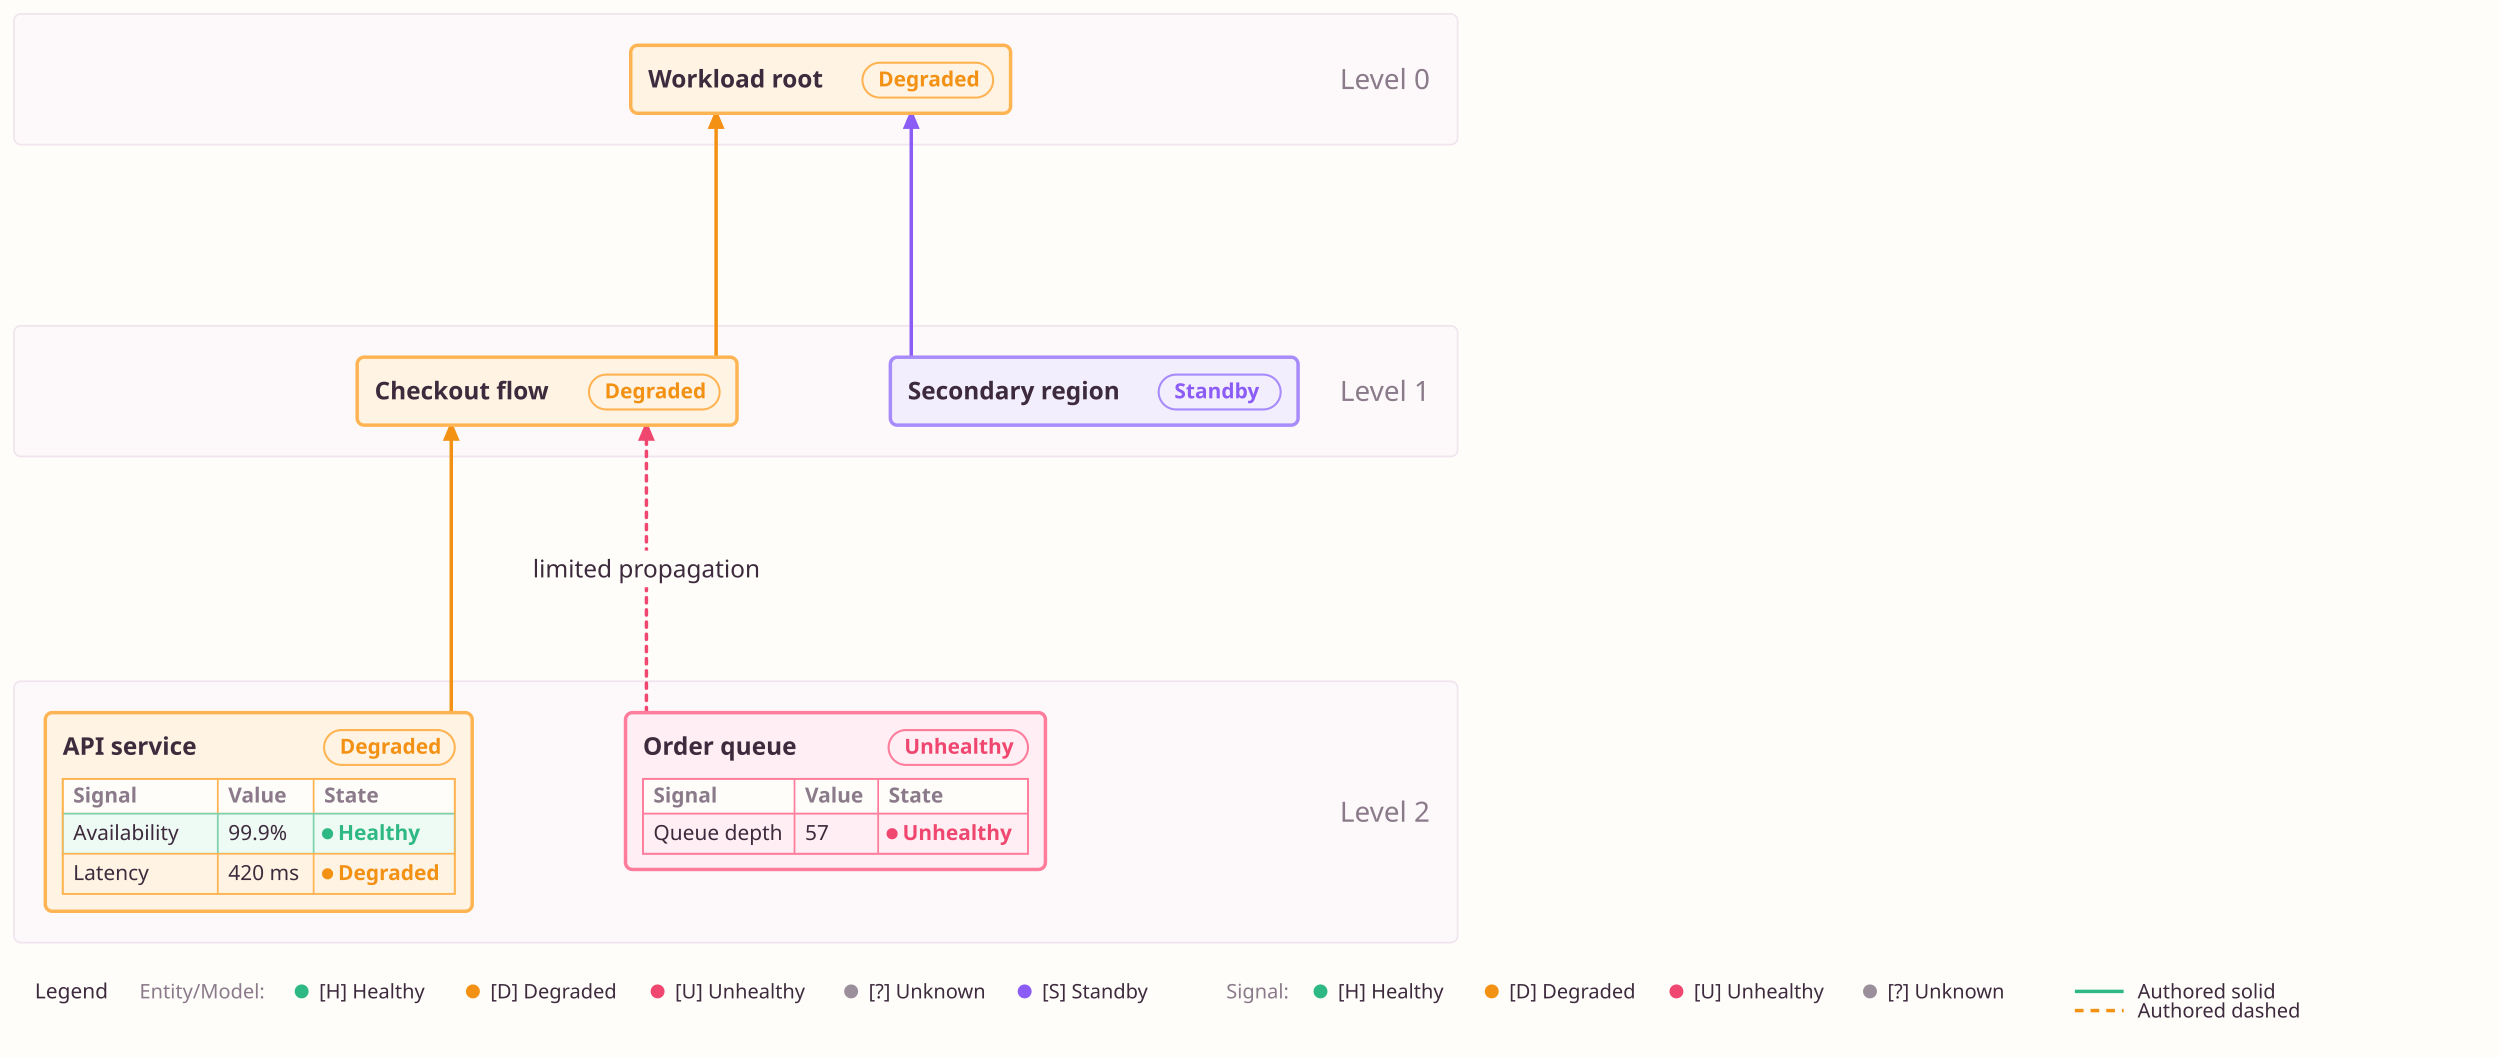
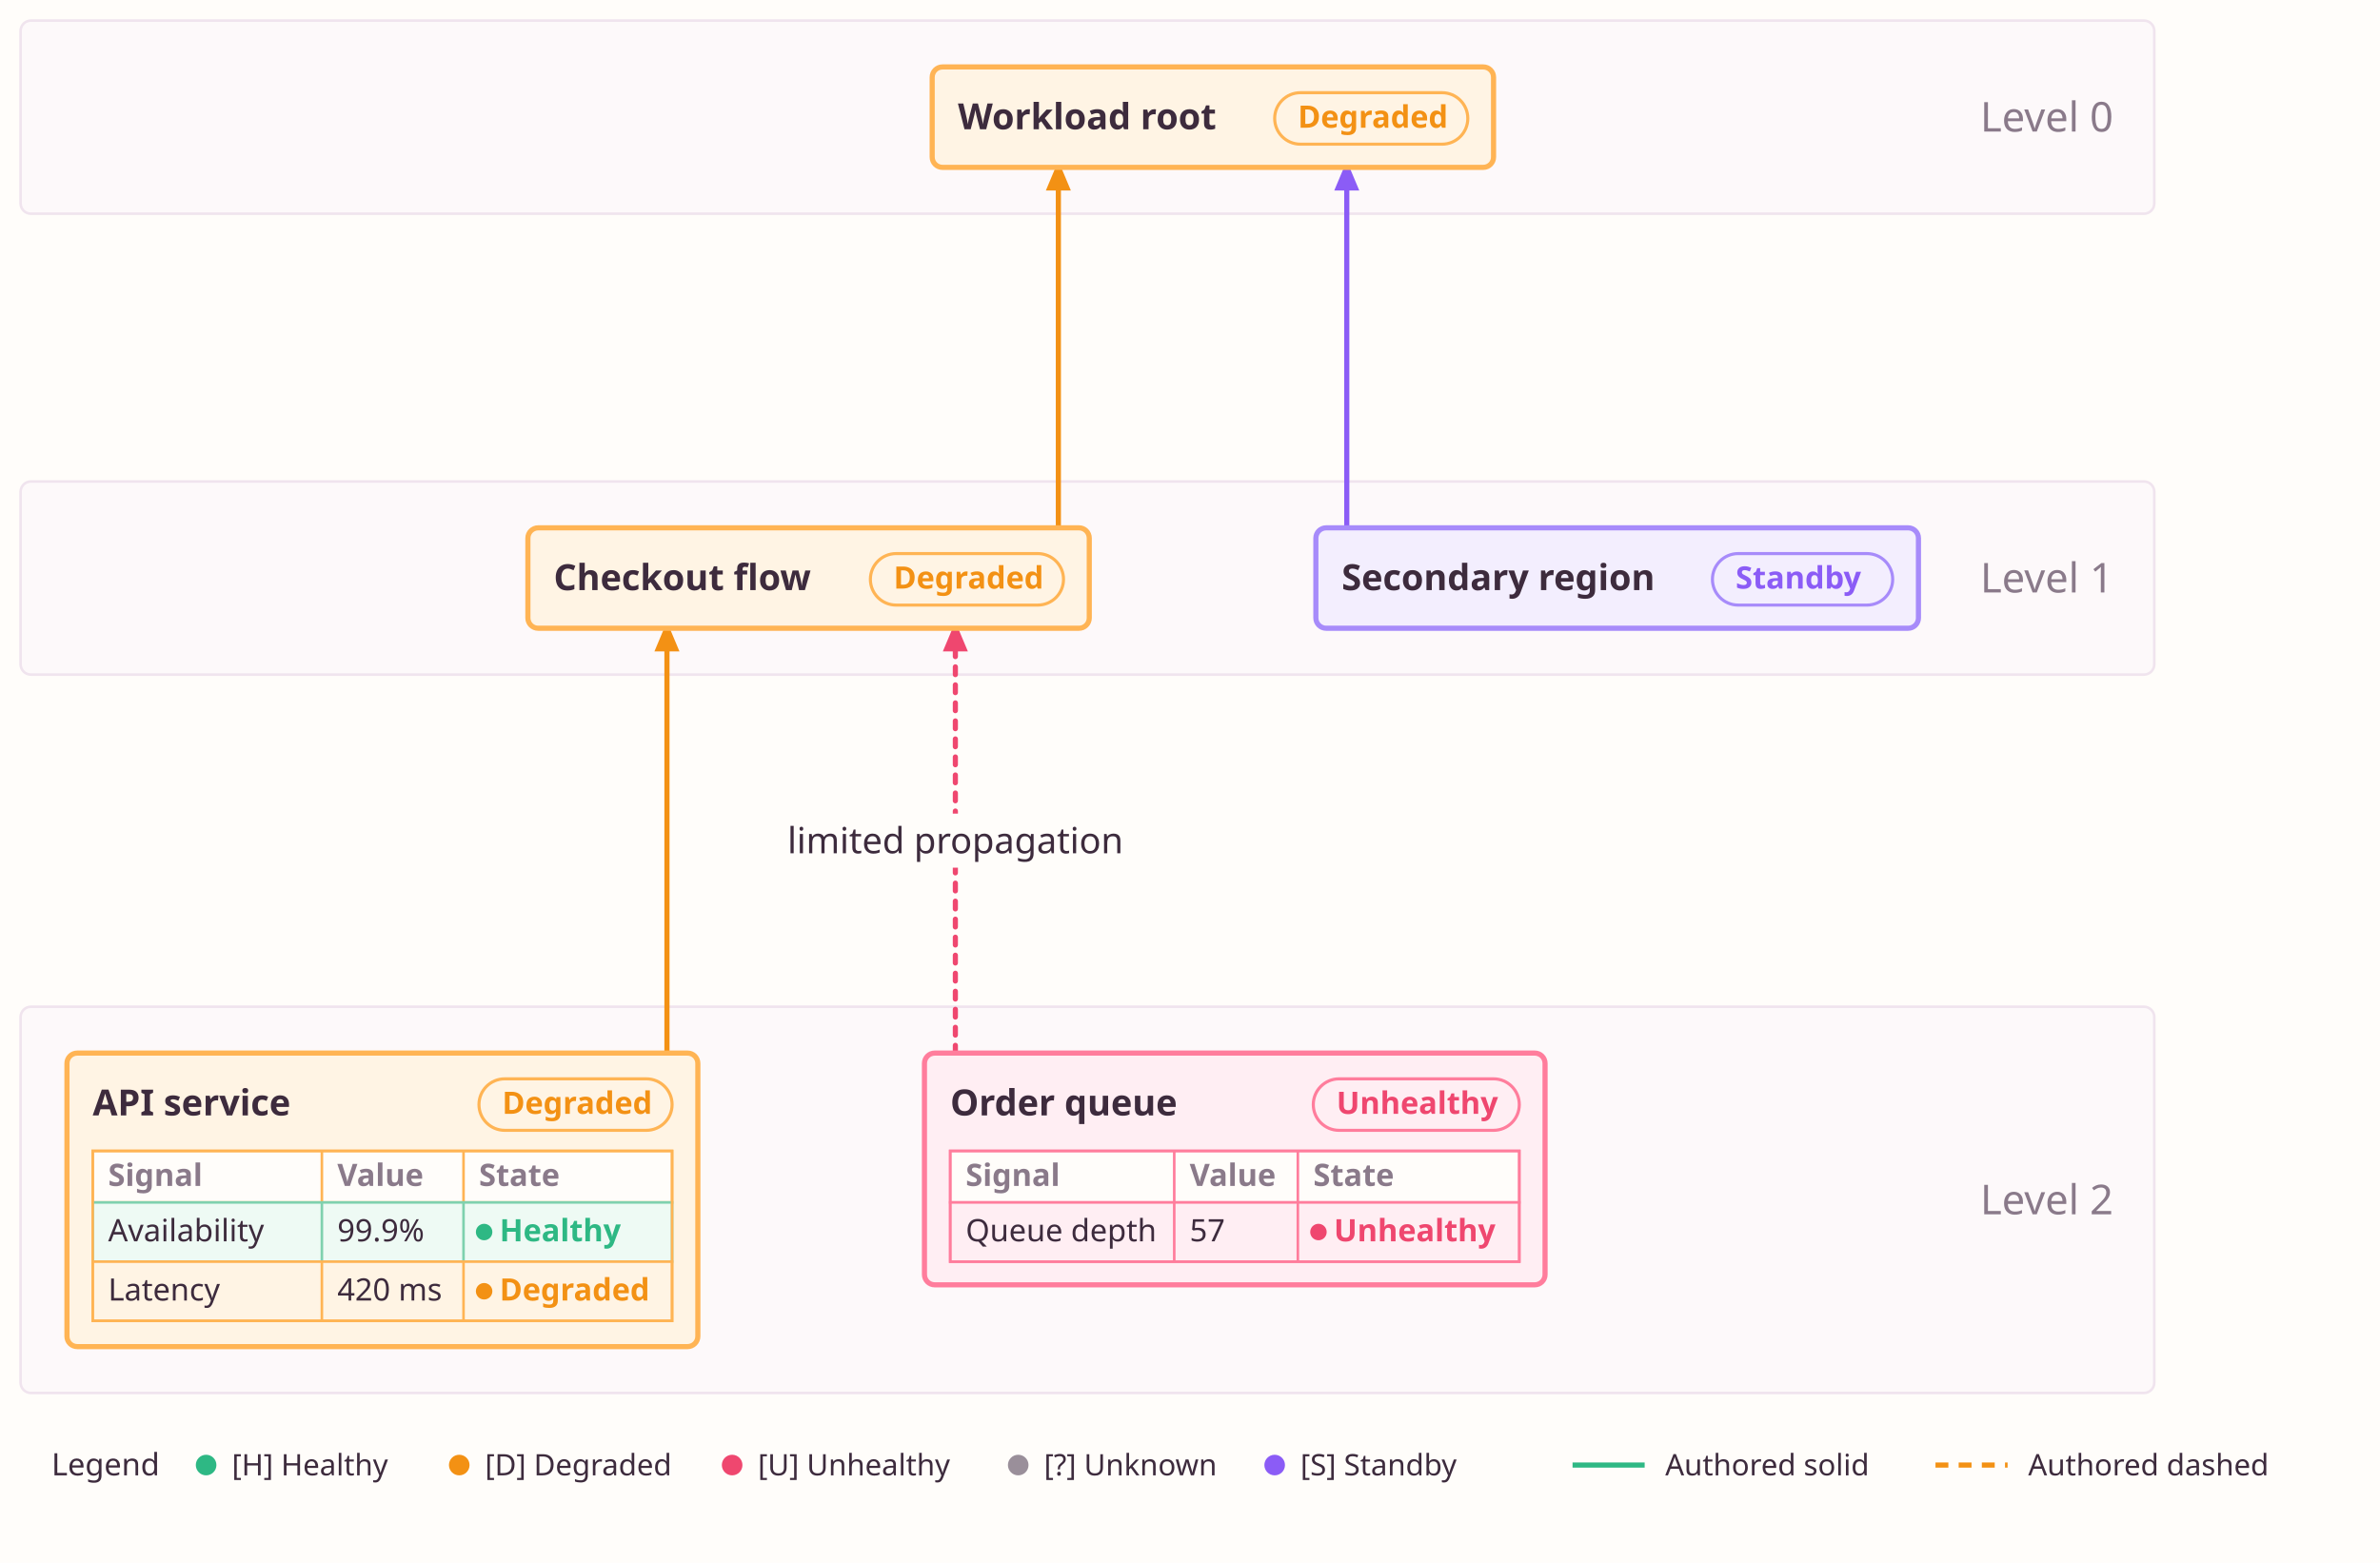
- <svg xmlns="http://www.w3.org/2000/svg" class="pele pele-flowchart ahm-root" style="font-family:Segoe UI, Arial Unicode MS, Arial, sans-serif;color:#3d2b3d;font:16px sans-serif;letter-spacing:normal;word-spacing:normal;text-transform:none;direction:ltr;" fill="#3d2b3d" aria-roledescription="flowchart" role="img" aria-labelledby="ahm-660649e236-title ahm-660649e236-desc" data-ahm-theme="candy" viewBox="0 0 1434.82 607" width="1434.82" height="607">
+ <svg xmlns="http://www.w3.org/2000/svg" class="pele pele-flowchart ahm-root" style="font-family:Segoe UI, Arial Unicode MS, Arial, sans-serif;color:#3d2b3d;font:16px sans-serif;letter-spacing:normal;word-spacing:normal;text-transform:none;direction:ltr;" fill="#3d2b3d" aria-roledescription="flowchart" role="img" aria-labelledby="ahm-660649e236-title ahm-660649e236-desc" data-ahm-theme="candy" viewBox="0 0 924.24 607" width="924.24" height="607">
  <rect class="ahm-bg" x="0" y="0" width="100%" height="100%" fill="#fffdfa" />
  <g transform="translate(18,18)">
    <g class="pele-clusters">
      <g class="pele-cluster" data-id="lane_0">
        <rect x="-10" y="373" width="828.59" height="150" fill="#fdf6fb" fill-opacity="0.5" stroke="#f0e4ee" style="rx:4px;" />
        <text class="pele-cluster-label" fill="#8a7a8a" x="751" y="453.6" text-anchor="start">Level 2</text>
      </g>
      <g class="pele-cluster" data-id="lane_1">
        <rect x="-10" y="169" width="828.59" height="75" fill="#fdf6fb" fill-opacity="0.5" stroke="#f0e4ee" style="rx:4px;" />
        <text class="pele-cluster-label" fill="#8a7a8a" x="751" y="212.1" text-anchor="start">Level 1</text>
      </g>
      <g class="pele-cluster" data-id="lane_2">
        <rect x="-10" y="-10" width="828.59" height="75" fill="#fdf6fb" fill-opacity="0.5" stroke="#f0e4ee" style="rx:4px;" />
        <text class="pele-cluster-label" fill="#8a7a8a" x="751" y="33.1" text-anchor="start">Level 0</text>
      </g>
    </g>
    <g class="pele-edges" fill="none" stroke="#8a7a8a" stroke-linecap="round">
      <g class="pele-edge" data-id="L_api_flow_0" style="stroke:#f39114;stroke-width:2px;">
        <path d="M241.0 391.0 L241.0 233.0" />
        <path class="pele-marker" d="M241,226L244.36,234L237.64,234Z" fill="#f39114" stroke="#f39114" />
      </g>
      <g class="pele-edge" data-id="L_queue_flow_0" style="stroke:#ef476f;stroke-width:2px;">
        <path d="M353.0 391.0 L353.0 233.0" stroke-dasharray="3 4" />
        <path class="pele-marker" d="M353,226L356.36,234L349.64,234Z" fill="#ef476f" stroke="#ef476f" />
      </g>
      <g class="pele-edge" data-id="L_standby_root_0" style="stroke:#8b5cf6;stroke-width:2px;">
        <path d="M505.0 187.0 L505.0 54.0" />
        <path class="pele-marker" d="M505,47L508.36,55L501.64,55Z" fill="#8b5cf6" stroke="#8b5cf6" />
      </g>
      <g class="pele-edge" data-id="L_flow_root_0" style="stroke:#f39114;stroke-width:2px;">
        <path d="M393.0 187.0 L393.0 54.0" />
        <path class="pele-marker" d="M393,47L396.36,55L389.64,55Z" fill="#f39114" stroke="#f39114" />
      </g>
    </g>
    <g class="pele-edge-labels" font-size="14">
      <g class="pele-edge-label" data-id="L_queue_flow_0">
        <rect x="276.24" y="298" width="153.52" height="21" rx="3" fill="#fffdfa" />
        <text x="353" y="313.4" text-anchor="middle">limited propagation</text>
      </g>
    </g>
    <g class="pele-nodes">
      <g class="pele-node pele-shape-rect ahm_degraded ahm_card state-degraded" data-id="api" transform="translate(130.5,448)">
        <rect x="-122.5" y="-57" width="245" height="114" fill="#fffdfa" stroke="#f0e4ee" style="rx:4px;fill:#fff4e4;stroke:#ffb454;stroke-width:2px;" />
        <g class="ahm-node-content">
          <defs class="ahm-node-clips">
            <clipPath id="ahm-clip-ahm-660649e236_api-r0-name">
              <rect x="-108.5" y="3" width="81" height="19" />
            </clipPath>
            <clipPath id="ahm-clip-ahm-660649e236_api-r0-value">
              <rect x="-19.5" y="3" width="47" height="19" />
            </clipPath>
            <clipPath id="ahm-clip-ahm-660649e236_api-r0-state">
              <rect x="35.5" y="3" width="73" height="19" />
            </clipPath>
            <clipPath id="ahm-clip-ahm-660649e236_api-r1-name">
              <rect x="-108.5" y="26" width="81" height="19" />
            </clipPath>
            <clipPath id="ahm-clip-ahm-660649e236_api-r1-value">
              <rect x="-19.5" y="26" width="47" height="19" />
            </clipPath>
            <clipPath id="ahm-clip-ahm-660649e236_api-r1-state">
              <rect x="35.5" y="26" width="73" height="19" />
            </clipPath>
          </defs>
          <g class="ahm-entity-header entity-state-degraded">
            <text class="ahm-entity-title" x="-112.5" y="-32.8" font-size="14" fill="#3d2b3d" text-anchor="start" font-weight="700">
              <tspan x="-112.5" y="-32.8">API service</tspan>
            </text>
            <rect class="ahm-entity-status-badge entity-state-degraded" x="37.5" y="-47" width="75" height="20" rx="10" ry="10" fill="#fff4e4" stroke="#ffb454" stroke-width="1.2" />
            <text class="ahm-entity-status-text entity-state-degraded" x="46.5" y="-33.4" font-size="12" font-weight="600" fill="#f39114" text-anchor="start">Degraded</text>
          </g>
          <g class="ahm-signal-table">
            <g class="ahm-signal-table-header">
              <rect x="-112.5" y="-19" width="225" height="20" fill="#fffdfa" stroke="#ffb454" stroke-width="1" />
              <line class="ahm-signal-col-sep" x1="-23.5" y1="-19" x2="-23.5" y2="1" stroke="#ffb454" stroke-width="1" />
              <line class="ahm-signal-col-sep" x1="31.5" y1="-19" x2="31.5" y2="1" stroke="#ffb454" stroke-width="1" />
              <text x="-106.5" y="-5.4" font-size="12" font-weight="600" fill="#8a7a8a" text-anchor="start">Signal</text>
              <text x="-17.5" y="-5.4" font-size="12" font-weight="600" fill="#8a7a8a" text-anchor="start">Value</text>
              <text x="37.5" y="-5.4" font-size="12" font-weight="600" fill="#8a7a8a" text-anchor="start">State</text>
            </g>
            <g class="ahm-signal-row row-state-healthy" data-signal-id="sigA" data-row-index="0" data-state="healthy">
              <rect x="-112.5" y="1" width="225" height="23" fill="#eefaf4" stroke="#7fd1ae" stroke-width="1" />
              <line class="ahm-signal-col-sep" x1="-23.5" y1="1" x2="-23.5" y2="24" stroke="#7fd1ae" stroke-width="1" />
              <line class="ahm-signal-col-sep" x1="31.5" y1="1" x2="31.5" y2="24" stroke="#7fd1ae" stroke-width="1" />
              <text class="ahm-signal-name" x="-106.5" y="16.1" font-size="12" fill="#3d2b3d" text-anchor="start" font-weight="500" clip-path="url(#ahm-clip-ahm-660649e236_api-r0-name)">
                <tspan x="-106.5" y="16.1">Availability</tspan>
              </text>
              <text class="ahm-signal-value" x="-17.5" y="16.1" font-size="12" fill="#3d2b3d" text-anchor="start" font-weight="500" clip-path="url(#ahm-clip-ahm-660649e236_api-r0-value)">
                <tspan x="-17.5" y="16.1">99.9%</tspan>
              </text>
              <circle class="ahm-signal-state-dot" cx="39.5" cy="12.5" r="3.2" fill="#2eb884" />
              <text class="ahm-signal-state state-healthy" x="45.5" y="16.1" font-size="12" font-weight="600" fill="#2eb884" text-anchor="start" clip-path="url(#ahm-clip-ahm-660649e236_api-r0-state)">Healthy</text>
            </g>
            <g class="ahm-signal-row row-state-degraded" data-signal-id="sigA" data-row-index="1" data-state="degraded">
              <rect x="-112.5" y="24" width="225" height="23" fill="#fff4e4" stroke="#ffb454" stroke-width="1" />
              <line class="ahm-signal-col-sep" x1="-23.5" y1="24" x2="-23.5" y2="47" stroke="#ffb454" stroke-width="1" />
              <line class="ahm-signal-col-sep" x1="31.5" y1="24" x2="31.5" y2="47" stroke="#ffb454" stroke-width="1" />
              <text class="ahm-signal-name" x="-106.5" y="39.1" font-size="12" fill="#3d2b3d" text-anchor="start" font-weight="500" clip-path="url(#ahm-clip-ahm-660649e236_api-r1-name)">
                <tspan x="-106.5" y="39.1">Latency</tspan>
              </text>
              <text class="ahm-signal-value" x="-17.5" y="39.1" font-size="12" fill="#3d2b3d" text-anchor="start" font-weight="500" clip-path="url(#ahm-clip-ahm-660649e236_api-r1-value)">
                <tspan x="-17.5" y="39.1">420 ms</tspan>
              </text>
              <circle class="ahm-signal-state-dot" cx="39.5" cy="35.5" r="3.2" fill="#f39114" />
              <text class="ahm-signal-state state-degraded" x="45.5" y="39.1" font-size="12" font-weight="600" fill="#f39114" text-anchor="start" clip-path="url(#ahm-clip-ahm-660649e236_api-r1-state)">Degraded</text>
            </g>
          </g>
          <rect class="ahm-signal-table-outline" x="-112.5" y="-19" width="225" height="66" fill="none" stroke="#ffb454" stroke-width="1" />
        </g>
      </g>
      <g class="pele-node pele-shape-rect ahm_unhealthy ahm_card state-unhealthy" data-id="queue" transform="translate(461.5,436)">
        <rect x="-120.5" y="-45" width="241" height="90" fill="#fffdfa" stroke="#f0e4ee" style="rx:4px;fill:#ffeef3;stroke:#ff7d9c;stroke-width:2px;" />
        <g class="ahm-node-content">
          <defs class="ahm-node-clips">
            <clipPath id="ahm-clip-ahm-660649e236_queue-r0-name">
              <rect x="-106.5" y="15" width="79" height="19" />
            </clipPath>
            <clipPath id="ahm-clip-ahm-660649e236_queue-r0-value">
              <rect x="-19.5" y="15" width="40" height="19" />
            </clipPath>
            <clipPath id="ahm-clip-ahm-660649e236_queue-r0-state">
              <rect x="28.5" y="15" width="78" height="19" />
            </clipPath>
          </defs>
          <g class="ahm-entity-header entity-state-unhealthy">
            <text class="ahm-entity-title" x="-110.5" y="-20.8" font-size="14" fill="#3d2b3d" text-anchor="start" font-weight="700">
              <tspan x="-110.5" y="-20.8">Order queue</tspan>
            </text>
            <rect class="ahm-entity-status-badge entity-state-unhealthy" x="30.5" y="-35" width="80" height="20" rx="10" ry="10" fill="#ffeef3" stroke="#ff7d9c" stroke-width="1.2" />
            <text class="ahm-entity-status-text entity-state-unhealthy" x="39.5" y="-21.4" font-size="12" font-weight="600" fill="#ef476f" text-anchor="start">Unhealthy</text>
          </g>
          <g class="ahm-signal-table">
            <g class="ahm-signal-table-header">
              <rect x="-110.5" y="-7" width="221" height="20" fill="#fffdfa" stroke="#ff7d9c" stroke-width="1" />
              <line class="ahm-signal-col-sep" x1="-23.5" y1="-7" x2="-23.5" y2="13" stroke="#ff7d9c" stroke-width="1" />
              <line class="ahm-signal-col-sep" x1="24.5" y1="-7" x2="24.5" y2="13" stroke="#ff7d9c" stroke-width="1" />
              <text x="-104.5" y="6.6" font-size="12" font-weight="600" fill="#8a7a8a" text-anchor="start">Signal</text>
              <text x="-17.5" y="6.6" font-size="12" font-weight="600" fill="#8a7a8a" text-anchor="start">Value</text>
              <text x="30.5" y="6.6" font-size="12" font-weight="600" fill="#8a7a8a" text-anchor="start">State</text>
            </g>
            <g class="ahm-signal-row row-state-unhealthy" data-signal-id="sigB" data-row-index="0" data-state="unhealthy">
              <rect x="-110.5" y="13" width="221" height="23" fill="#ffeef3" stroke="#ff7d9c" stroke-width="1" />
              <line class="ahm-signal-col-sep" x1="-23.5" y1="13" x2="-23.5" y2="36" stroke="#ff7d9c" stroke-width="1" />
              <line class="ahm-signal-col-sep" x1="24.5" y1="13" x2="24.5" y2="36" stroke="#ff7d9c" stroke-width="1" />
              <text class="ahm-signal-name" x="-104.5" y="28.1" font-size="12" fill="#3d2b3d" text-anchor="start" font-weight="500" clip-path="url(#ahm-clip-ahm-660649e236_queue-r0-name)">
                <tspan x="-104.5" y="28.1">Queue depth</tspan>
              </text>
              <text class="ahm-signal-value" x="-17.5" y="28.1" font-size="12" fill="#3d2b3d" text-anchor="start" font-weight="500" clip-path="url(#ahm-clip-ahm-660649e236_queue-r0-value)">
                <tspan x="-17.5" y="28.1">57</tspan>
              </text>
              <circle class="ahm-signal-state-dot" cx="32.5" cy="24.5" r="3.2" fill="#ef476f" />
              <text class="ahm-signal-state state-unhealthy" x="38.5" y="28.1" font-size="12" font-weight="600" fill="#ef476f" text-anchor="start" clip-path="url(#ahm-clip-ahm-660649e236_queue-r0-state)">Unhealthy</text>
            </g>
          </g>
          <rect class="ahm-signal-table-outline" x="-110.5" y="-7" width="221" height="43" fill="none" stroke="#ff7d9c" stroke-width="1" />
        </g>
      </g>
      <g class="pele-node pele-shape-rect ahm_degraded ahm_card state-degraded" data-id="flow" transform="translate(296,206.5)">
        <rect x="-109" y="-19.5" width="218" height="39" fill="#fffdfa" stroke="#f0e4ee" style="rx:4px;fill:#fff4e4;stroke:#ffb454;stroke-width:2px;" />
        <g class="ahm-node-content">
          <defs class="ahm-node-clips" />
          <g class="ahm-entity-header entity-state-degraded">
            <text class="ahm-entity-title" x="-99" y="4.7" font-size="14" fill="#3d2b3d" text-anchor="start" font-weight="700">
              <tspan x="-99" y="4.7">Checkout flow</tspan>
            </text>
            <rect class="ahm-entity-status-badge entity-state-degraded" x="24" y="-9.5" width="75" height="20" rx="10" ry="10" fill="#fff4e4" stroke="#ffb454" stroke-width="1.2" />
            <text class="ahm-entity-status-text entity-state-degraded" x="33" y="4.1" font-size="12" font-weight="600" fill="#f39114" text-anchor="start">Degraded</text>
          </g>
        </g>
      </g>
      <g class="pele-node pele-shape-rect ahm_standby ahm_card state-standby" data-id="standby" transform="translate(610,206.5)">
        <rect x="-117" y="-19.5" width="234" height="39" fill="#fffdfa" stroke="#f0e4ee" style="rx:4px;fill:#f3eefe;stroke:#a78bfa;stroke-width:2px;" />
        <g class="ahm-node-content">
          <defs class="ahm-node-clips" />
          <g class="ahm-entity-header entity-state-standby">
            <text class="ahm-entity-title" x="-107" y="4.7" font-size="14" fill="#3d2b3d" text-anchor="start" font-weight="700">
              <tspan x="-107" y="4.7">Secondary region</tspan>
            </text>
            <rect class="ahm-entity-status-badge entity-state-standby" x="37" y="-9.5" width="70" height="20" rx="10" ry="10" fill="#f3eefe" stroke="#a78bfa" stroke-width="1.2" />
            <text class="ahm-entity-status-text entity-state-standby" x="46" y="4.1" font-size="12" font-weight="600" fill="#8b5cf6" text-anchor="start">Standby</text>
          </g>
        </g>
      </g>
      <g class="pele-node pele-shape-rect ahm_degraded ahm_card state-degraded" data-id="root" transform="translate(453,27.5)">
        <rect x="-109" y="-19.5" width="218" height="39" fill="#fffdfa" stroke="#f0e4ee" style="rx:4px;fill:#fff4e4;stroke:#ffb454;stroke-width:2px;" />
        <g class="ahm-node-content">
          <defs class="ahm-node-clips" />
          <g class="ahm-entity-header entity-state-degraded">
            <text class="ahm-entity-title" x="-99" y="4.7" font-size="14" fill="#3d2b3d" text-anchor="start" font-weight="700">
              <tspan x="-99" y="4.7">Workload root</tspan>
            </text>
            <rect class="ahm-entity-status-badge entity-state-degraded" x="24" y="-9.5" width="75" height="20" rx="10" ry="10" fill="#fff4e4" stroke="#ffb454" stroke-width="1.2" />
            <text class="ahm-entity-status-text entity-state-degraded" x="33" y="4.1" font-size="12" font-weight="600" fill="#f39114" text-anchor="start">Degraded</text>
          </g>
        </g>
      </g>
    </g>
  </g>
  <g class="ahm-legend" transform="translate(0,0)">
    <text x="20" y="573" font-size="12" fill="#3d2b3d">Legend</text>
-     <text x="80.04" y="573" font-size="11.5" fill="#8a7a8a">Entity/Model:</text>
-     <g transform="translate(173.13,569)">
+     <g transform="translate(80.04,569)">
      <circle cx="0" cy="0" r="4" fill="#2eb884" />
      <text x="10" y="4" font-size="11.5" fill="#3d2b3d">[H] Healthy</text>
    </g>
-     <g transform="translate(271.42,569)">
+     <g transform="translate(178.34,569)">
      <circle cx="0" cy="0" r="4" fill="#f39114" />
      <text x="10" y="4" font-size="11.5" fill="#3d2b3d">[D] Degraded</text>
    </g>
-     <g transform="translate(377.41,569)">
+     <g transform="translate(284.32,569)">
      <circle cx="0" cy="0" r="4" fill="#ef476f" />
      <text x="10" y="4" font-size="11.5" fill="#3d2b3d">[U] Unhealthy</text>
    </g>
-     <g transform="translate(488.5,569)">
+     <g transform="translate(395.41,569)">
      <circle cx="0" cy="0" r="4" fill="#9a8f9a" />
      <text x="10" y="4" font-size="11.5" fill="#3d2b3d">[?] Unknown</text>
    </g>
-     <g transform="translate(588.08,569)">
+     <g transform="translate(495,569)">
      <circle cx="0" cy="0" r="4" fill="#8b5cf6" />
      <text x="10" y="4" font-size="11.5" fill="#3d2b3d">[S] Standby</text>
    </g>
-     <text x="703.76" y="573" font-size="11.5" fill="#8a7a8a">Signal:</text>
-     <g transform="translate(757.87,569)">
-       <circle cx="0" cy="0" r="4" fill="#2eb884" />
-       <text x="10" y="4" font-size="11.5" fill="#3d2b3d">[H] Healthy</text>
-     </g>
-     <g transform="translate(856.16,569)">
-       <circle cx="0" cy="0" r="4" fill="#f39114" />
-       <text x="10" y="4" font-size="11.5" fill="#3d2b3d">[D] Degraded</text>
-     </g>
-     <g transform="translate(962.15,569)">
-       <circle cx="0" cy="0" r="4" fill="#ef476f" />
-       <text x="10" y="4" font-size="11.5" fill="#3d2b3d">[U] Unhealthy</text>
-     </g>
-     <g transform="translate(1073.24,569)">
-       <circle cx="0" cy="0" r="4" fill="#9a8f9a" />
-       <text x="10" y="4" font-size="11.5" fill="#3d2b3d">[?] Unknown</text>
-     </g>
-     <g transform="translate(1190.82,569)">
+     <g transform="translate(610.68,569)">
      <line x1="0" y1="0" x2="28" y2="0" stroke="#2eb884" stroke-width="2" />
      <text x="36" y="4" font-size="11.5" fill="#3d2b3d">Authored solid</text>
    </g>
-     <g transform="translate(1190.82,580)">
+     <g transform="translate(751.62,569)">
      <line x1="0" y1="0" x2="28" y2="0" stroke="#f39114" stroke-width="2" stroke-dasharray="5 4" />
      <text x="36" y="4" font-size="11.5" fill="#3d2b3d">Authored dashed</text>
    </g>
  </g>
</svg>
